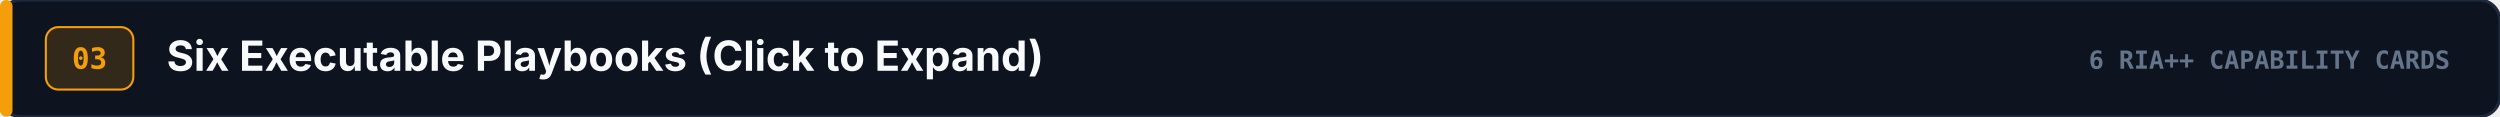
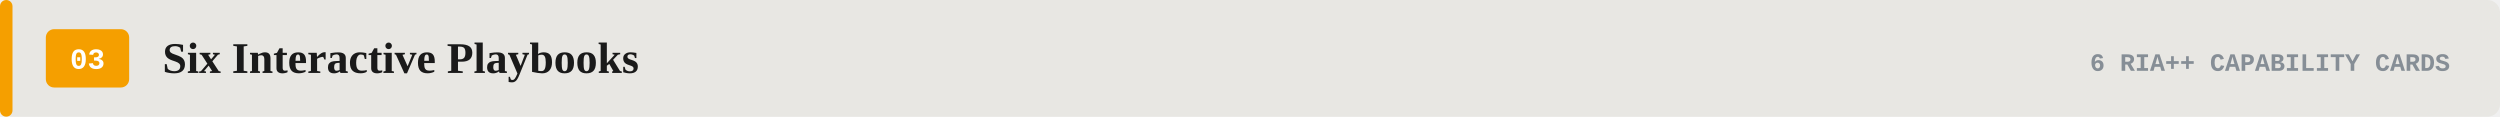
- <svg xmlns="http://www.w3.org/2000/svg" viewBox="0 0 1200 56" width="100%" role="img" aria-label="03 Six Executable Playbooks (Click to Expand)">
-   <rect width="1200" height="56" rx="10" fill="#0D131F" stroke="#1E293B" stroke-width="1.5" />
-   <rect x="0" y="0" width="6" height="56" rx="3" fill="#F59E0B" />
-   <rect x="22" y="13" width="42" height="30" rx="6" fill="#F59E0B" fill-opacity="0.16" stroke="#F59E0B" stroke-width="1" />
-   <text x="43" y="33" fill="#F59E0B" font-family="ui-monospace, SFMono-Regular, Menlo, Consolas, monospace" font-size="14" font-weight="800" text-anchor="middle">03</text>
-   <text x="80" y="34" fill="#F8FAFC" font-family="system-ui, -apple-system, 'Segoe UI', 'Microsoft YaHei', sans-serif" font-size="20" font-weight="700">Six Executable Playbooks (Click to Expand)</text>
-   <text x="1176" y="33" fill="#64748B" font-family="ui-monospace, SFMono-Regular, Menlo, Consolas, monospace" font-size="12" font-weight="600" text-anchor="end">6 RIA++ CAPABILITY CARDS</text>
+ <svg xmlns="http://www.w3.org/2000/svg" viewBox="0 0 1200 56" width="100%" role="img" aria-labelledby="t">
+   <rect width="1200" height="56" rx="6" fill="#e8e7e3" />
+   <rect x="0" y="0" width="6" height="56" rx="3" fill="#f59f00" />
+   <rect x="22" y="14" width="40" height="28" rx="4" fill="#f59f00" />
+   <text x="42" y="33" fill="#ffffff" font-family="ui-monospace, SFMono-Regular, Menlo, Consolas, 'Liberation Mono', monospace" font-size="14" font-weight="700" text-anchor="middle">03</text>
+   <text x="78" y="35" fill="#1a1a1a" font-family="Georgia, 'Times New Roman', 'Songti SC', 'SimSun', serif" font-size="21" font-weight="700">Six Interactive Playbooks</text>
+   <text x="1176" y="34" fill="#868e96" font-family="ui-monospace, SFMono-Regular, Menlo, Consolas, 'Liberation Mono', monospace" font-size="12" font-weight="600" text-anchor="end">6 RIA++ CAPABILITY CARDS</text>
</svg>
